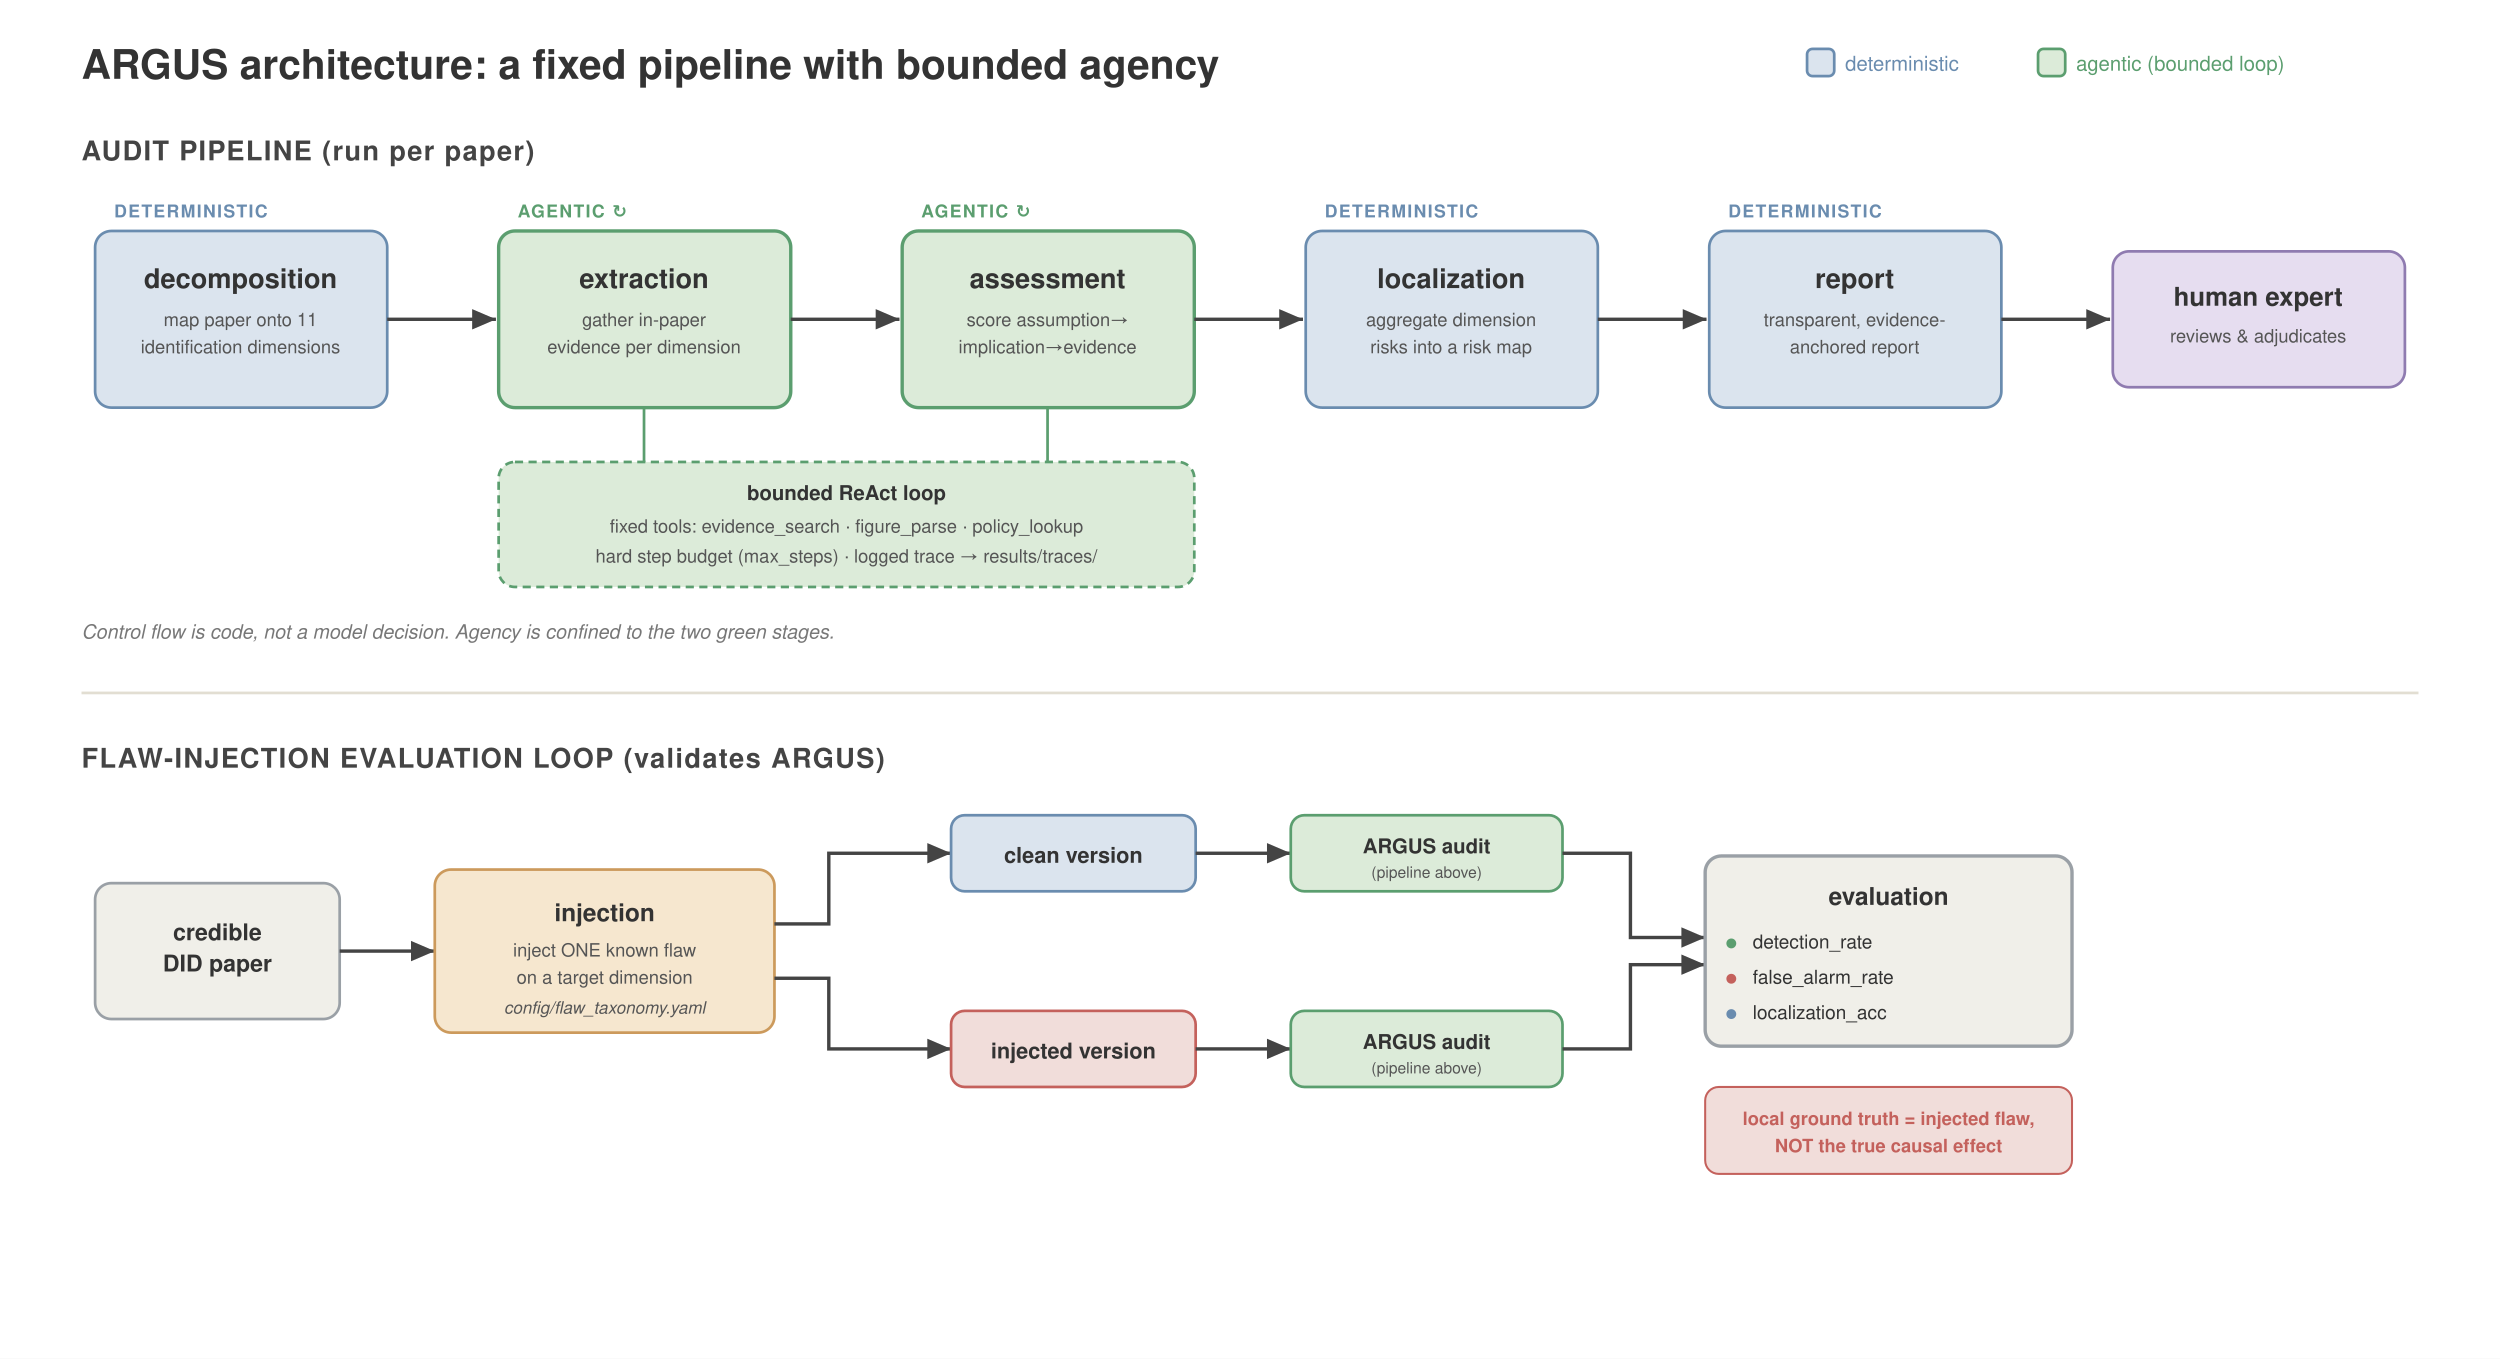
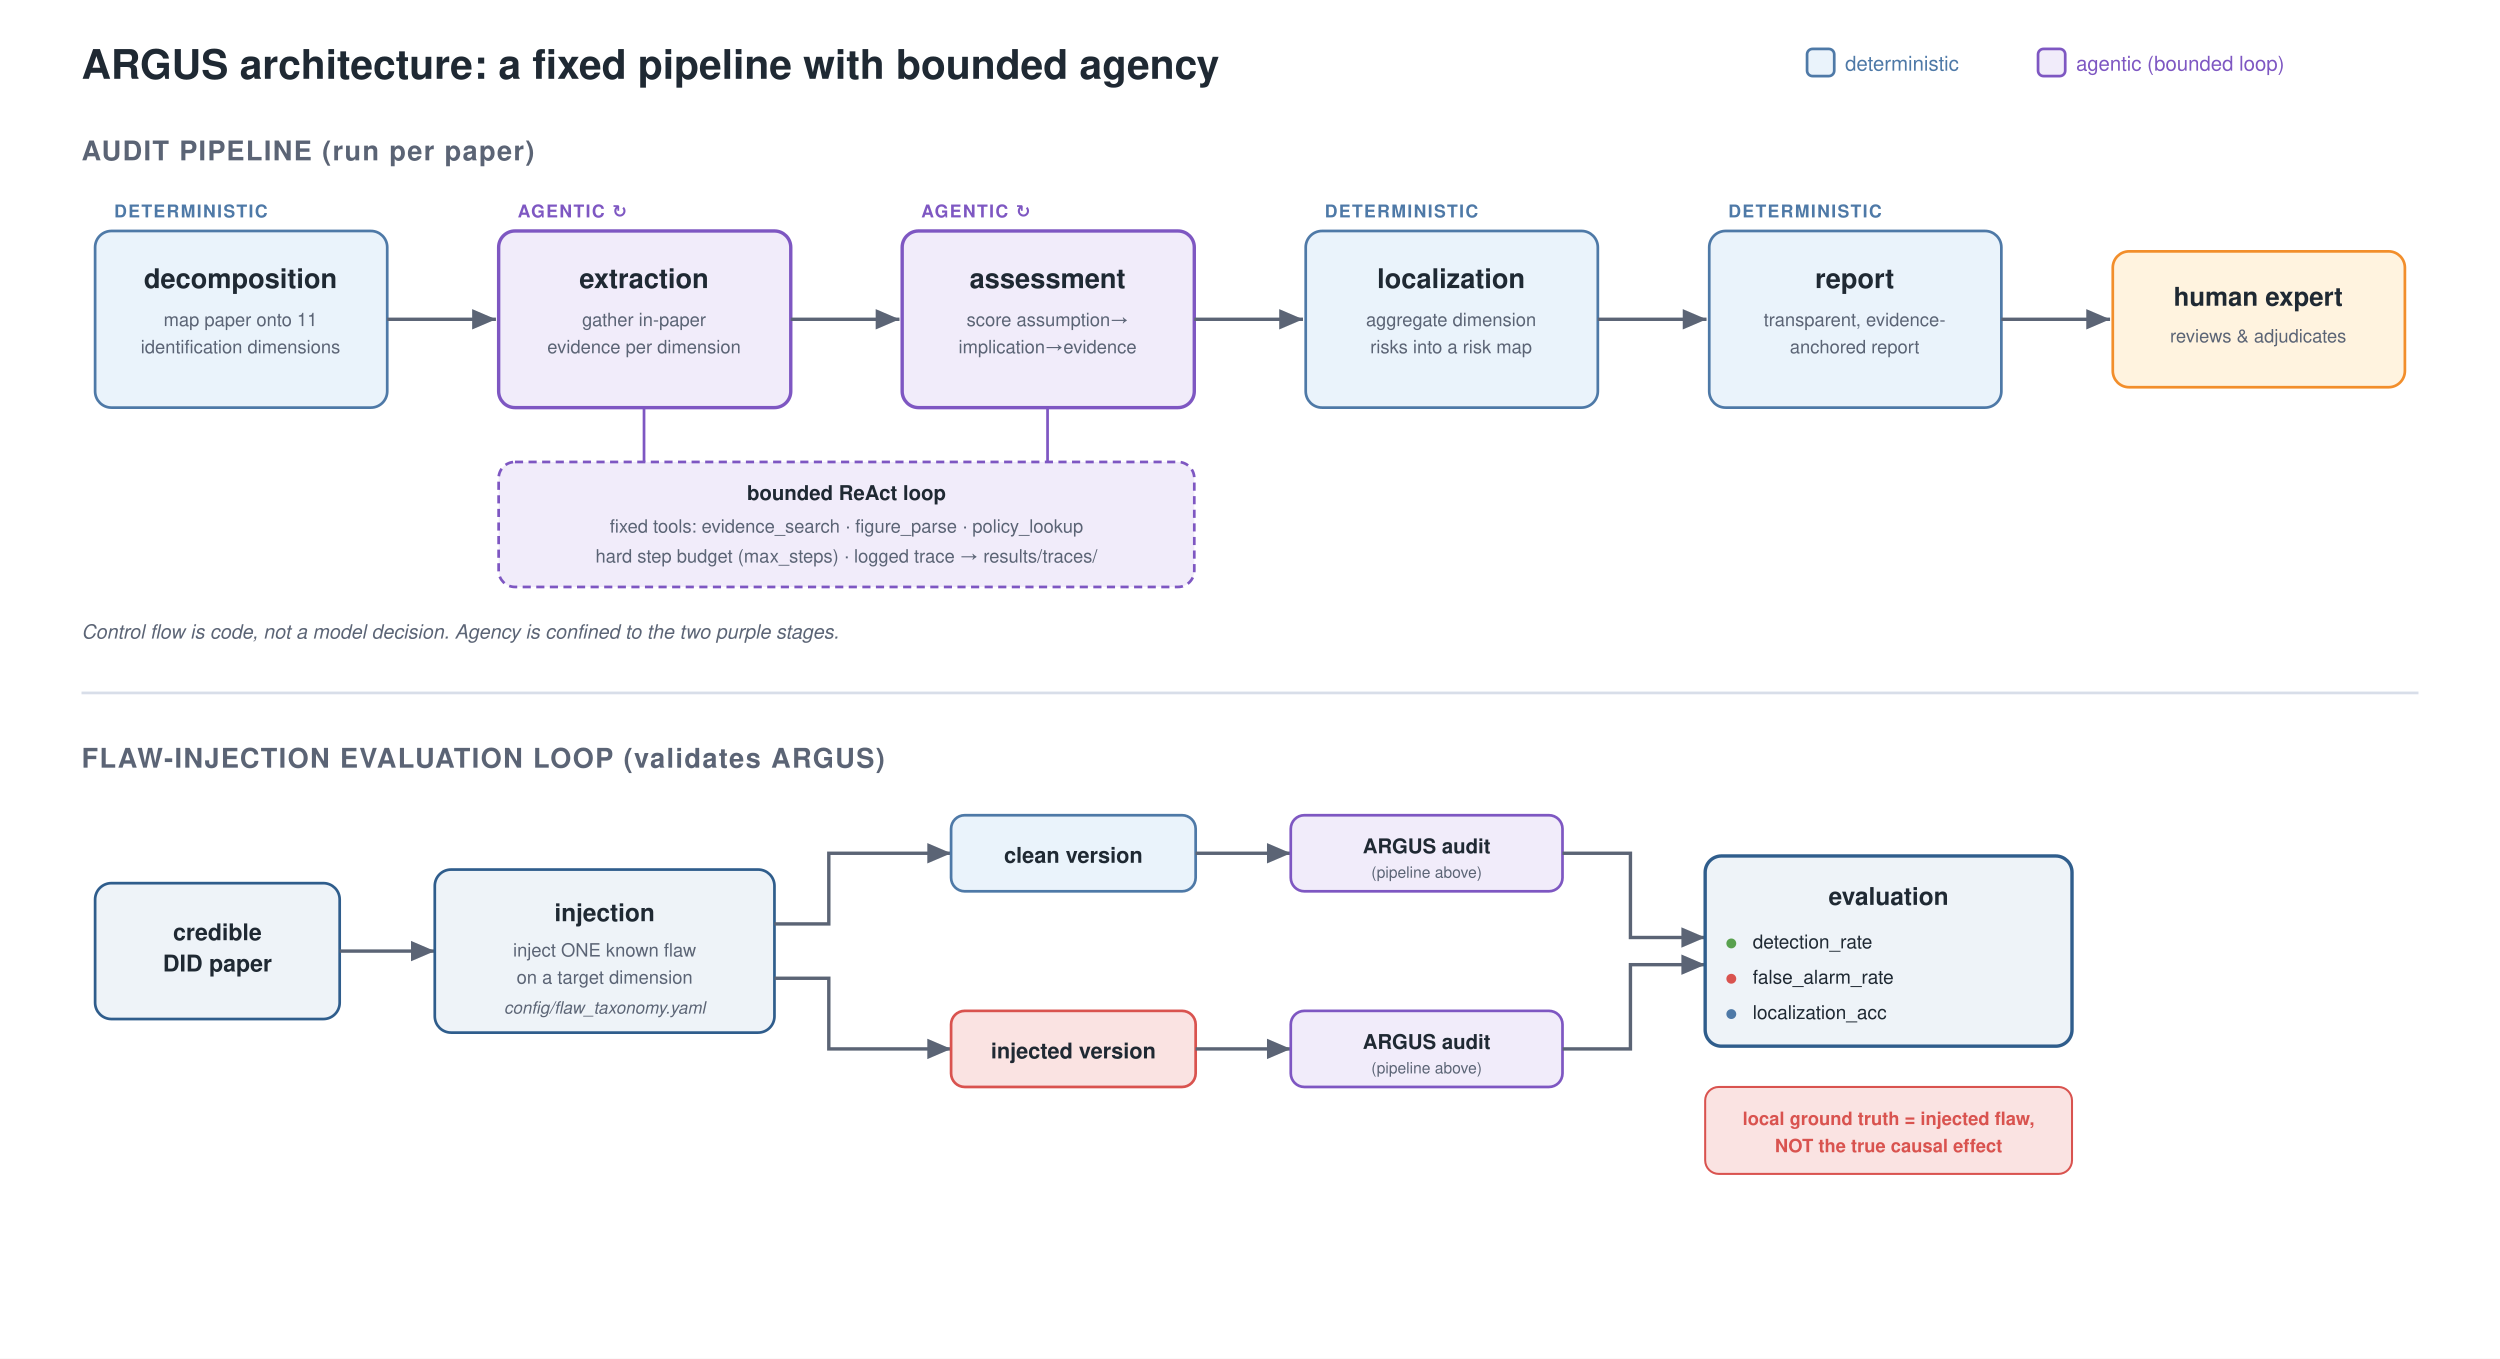
<svg xmlns="http://www.w3.org/2000/svg" width="1840" height="1000" viewBox="0 0 1840 1000" font-family="Helvetica, Arial, sans-serif">
  <defs>
    <marker id="ar" markerWidth="10" markerHeight="10" refX="7" refY="3" orient="auto" markerUnits="strokeWidth">
-       <path d="M0,0 L7,3 L0,6 Z" fill="#444" />
+       <path d="M0,0 L7,3 L0,6 Z" fill="#5B6475" />
    </marker>
  </defs>
  <rect width="1840" height="1000" fill="#ffffff" />
-   <text x="60" y="58" font-size="30" font-weight="700" fill="#333">ARGUS architecture: a fixed pipeline with bounded agency</text>
-   <rect x="1330" y="36" width="20" height="20" rx="4" fill="#dbe4ee" stroke="#6a8caf" stroke-width="2" />
-   <text x="1358" y="52" font-size="15" fill="#6a8caf">deterministic</text>
-   <rect x="1500" y="36" width="20" height="20" rx="4" fill="#dcebd9" stroke="#5b9e6f" stroke-width="2" />
-   <text x="1528" y="52" font-size="15" fill="#5b9e6f">agentic (bounded loop)</text>
-   <text x="60" y="118" font-size="20" font-weight="700" fill="#444" letter-spacing="1">AUDIT PIPELINE  (run per paper)</text>
-   <rect x="70" y="170" width="215" height="130" rx="12" fill="#dbe4ee" stroke="#6a8caf" stroke-width="2" />
-   <text x="84" y="160" font-size="13" font-weight="700" fill="#6a8caf" letter-spacing="1">DETERMINISTIC</text>
-   <text x="177" y="212" text-anchor="middle" font-size="20" font-weight="700" fill="#333">decomposition</text>
-   <text x="177" y="240" text-anchor="middle" font-size="13.5" fill="#555">map paper onto 11</text>
-   <text x="177" y="260" text-anchor="middle" font-size="13.5" fill="#555">identification dimensions</text>
-   <rect x="367" y="170" width="215" height="130" rx="12" fill="#dcebd9" stroke="#5b9e6f" stroke-width="2.5" />
-   <text x="381" y="160" font-size="13" font-weight="700" fill="#5b9e6f" letter-spacing="1">AGENTIC  ↻</text>
-   <text x="474" y="212" text-anchor="middle" font-size="20" font-weight="700" fill="#333">extraction</text>
-   <text x="474" y="240" text-anchor="middle" font-size="13.5" fill="#555">gather in-paper</text>
-   <text x="474" y="260" text-anchor="middle" font-size="13.5" fill="#555">evidence per dimension</text>
-   <rect x="664" y="170" width="215" height="130" rx="12" fill="#dcebd9" stroke="#5b9e6f" stroke-width="2.5" />
-   <text x="678" y="160" font-size="13" font-weight="700" fill="#5b9e6f" letter-spacing="1">AGENTIC  ↻</text>
-   <text x="771" y="212" text-anchor="middle" font-size="20" font-weight="700" fill="#333">assessment</text>
-   <text x="771" y="240" text-anchor="middle" font-size="13.5" fill="#555">score assumption→</text>
-   <text x="771" y="260" text-anchor="middle" font-size="13.5" fill="#555">implication→evidence</text>
-   <rect x="961" y="170" width="215" height="130" rx="12" fill="#dbe4ee" stroke="#6a8caf" stroke-width="2" />
-   <text x="975" y="160" font-size="13" font-weight="700" fill="#6a8caf" letter-spacing="1">DETERMINISTIC</text>
-   <text x="1068" y="212" text-anchor="middle" font-size="20" font-weight="700" fill="#333">localization</text>
-   <text x="1068" y="240" text-anchor="middle" font-size="13.5" fill="#555">aggregate dimension</text>
-   <text x="1068" y="260" text-anchor="middle" font-size="13.5" fill="#555">risks into a risk map</text>
-   <rect x="1258" y="170" width="215" height="130" rx="12" fill="#dbe4ee" stroke="#6a8caf" stroke-width="2" />
-   <text x="1272" y="160" font-size="13" font-weight="700" fill="#6a8caf" letter-spacing="1">DETERMINISTIC</text>
-   <text x="1365" y="212" text-anchor="middle" font-size="20" font-weight="700" fill="#333">report</text>
-   <text x="1365" y="240" text-anchor="middle" font-size="13.5" fill="#555">transparent, evidence-</text>
-   <text x="1365" y="260" text-anchor="middle" font-size="13.5" fill="#555">anchored report</text>
-   <rect x="1555" y="185" width="215" height="100" rx="12" fill="#e6ddf0" stroke="#8f7bb0" stroke-width="2" />
-   <text x="1662" y="225" text-anchor="middle" font-size="19" font-weight="700" fill="#333">human expert</text>
-   <text x="1662" y="252" text-anchor="middle" font-size="13.5" fill="#555">reviews &amp; adjudicates</text>
-   <line x1="285" y1="235" x2="365" y2="235" stroke="#444" stroke-width="2.5" marker-end="url(#ar)" />
-   <line x1="582" y1="235" x2="662" y2="235" stroke="#444" stroke-width="2.5" marker-end="url(#ar)" />
-   <line x1="879" y1="235" x2="959" y2="235" stroke="#444" stroke-width="2.5" marker-end="url(#ar)" />
-   <line x1="1176" y1="235" x2="1256" y2="235" stroke="#444" stroke-width="2.5" marker-end="url(#ar)" />
-   <line x1="1473" y1="235" x2="1553" y2="235" stroke="#444" stroke-width="2.5" marker-end="url(#ar)" />
-   <line x1="474" y1="300" x2="474" y2="340" stroke="#5b9e6f" stroke-width="2" />
-   <line x1="771" y1="300" x2="771" y2="340" stroke="#5b9e6f" stroke-width="2" />
-   <rect x="367" y="340" width="512" height="92" rx="12" fill="#dcebd9" stroke="#5b9e6f" stroke-width="2" stroke-dasharray="6 4" />
-   <text x="623" y="368" text-anchor="middle" font-size="15" font-weight="700" fill="#333">bounded ReAct loop</text>
-   <text x="623" y="392" text-anchor="middle" font-size="13.5" fill="#555">fixed tools: evidence_search · figure_parse · policy_lookup</text>
-   <text x="623" y="414" text-anchor="middle" font-size="13.5" fill="#555">hard step budget (max_steps)  ·  logged trace → results/traces/</text>
-   <text x="60" y="470" font-size="14.5" font-style="italic" fill="#777">Control flow is code, not a model decision. Agency is confined to the two green stages.</text>
-   <line x1="60" y1="510" x2="1780" y2="510" stroke="#e2ded2" stroke-width="2" />
-   <text x="60" y="565" font-size="20" font-weight="700" fill="#444" letter-spacing="1">FLAW-INJECTION EVALUATION LOOP  (validates ARGUS)</text>
-   <rect x="70" y="650" width="180" height="100" rx="12" fill="#f0efe9" stroke="#9aa0a6" stroke-width="2" />
-   <text x="160" y="692" text-anchor="middle" font-size="17" font-weight="700" fill="#333">credible</text>
-   <text x="160" y="715" text-anchor="middle" font-size="17" font-weight="700" fill="#333">DID paper</text>
-   <line x1="250" y1="700" x2="320" y2="700" stroke="#444" stroke-width="2.5" marker-end="url(#ar)" />
-   <rect x="320" y="640" width="250" height="120" rx="12" fill="#f6e7cf" stroke="#cc9a5c" stroke-width="2" />
-   <text x="445" y="678" text-anchor="middle" font-size="18" font-weight="700" fill="#333">injection</text>
-   <text x="445" y="704" text-anchor="middle" font-size="13.5" fill="#555">inject ONE known flaw</text>
-   <text x="445" y="724" text-anchor="middle" font-size="13.5" fill="#555">on a target dimension</text>
-   <text x="445" y="746" text-anchor="middle" font-size="12.5" font-style="italic" fill="#555">config/flaw_taxonomy.yaml</text>
-   <path d="M570 680 H610 V628 H700" fill="none" stroke="#444" stroke-width="2.5" marker-end="url(#ar)" />
-   <path d="M570 720 H610 V772 H700" fill="none" stroke="#444" stroke-width="2.5" marker-end="url(#ar)" />
-   <rect x="700" y="600" width="180" height="56" rx="10" fill="#dbe4ee" stroke="#6a8caf" stroke-width="2" />
-   <text x="790" y="635" text-anchor="middle" font-size="16" font-weight="700" fill="#333">clean version</text>
-   <rect x="700" y="744" width="180" height="56" rx="10" fill="#f1ddda" stroke="#c4615c" stroke-width="2" />
-   <text x="790" y="779" text-anchor="middle" font-size="16" font-weight="700" fill="#333">injected version</text>
-   <line x1="880" y1="628" x2="950" y2="628" stroke="#444" stroke-width="2.5" marker-end="url(#ar)" />
-   <line x1="880" y1="772" x2="950" y2="772" stroke="#444" stroke-width="2.5" marker-end="url(#ar)" />
-   <rect x="950" y="600" width="200" height="56" rx="10" fill="#dcebd9" stroke="#5b9e6f" stroke-width="2" />
-   <text x="1050" y="628" text-anchor="middle" font-size="15" font-weight="700" fill="#333">ARGUS audit</text>
-   <text x="1050" y="646" text-anchor="middle" font-size="11.5" fill="#555">(pipeline above)</text>
-   <rect x="950" y="744" width="200" height="56" rx="10" fill="#dcebd9" stroke="#5b9e6f" stroke-width="2" />
-   <text x="1050" y="772" text-anchor="middle" font-size="15" font-weight="700" fill="#333">ARGUS audit</text>
-   <text x="1050" y="790" text-anchor="middle" font-size="11.5" fill="#555">(pipeline above)</text>
-   <path d="M1150 628 H1200 V690 H1255" fill="none" stroke="#444" stroke-width="2.5" marker-end="url(#ar)" />
-   <path d="M1150 772 H1200 V710 H1255" fill="none" stroke="#444" stroke-width="2.5" marker-end="url(#ar)" />
-   <rect x="1255" y="630" width="270" height="140" rx="12" fill="#f0efe9" stroke="#9aa0a6" stroke-width="2.5" />
-   <text x="1390" y="666" text-anchor="middle" font-size="18" font-weight="700" fill="#333">evaluation</text>
-   <text x="1270" y="698" font-size="14" fill="#5b9e6f">●</text>
-   <text x="1290" y="698" font-size="14" fill="#333">detection_rate</text>
-   <text x="1270" y="724" font-size="14" fill="#c4615c">●</text>
-   <text x="1290" y="724" font-size="14" fill="#333">false_alarm_rate</text>
-   <text x="1270" y="750" font-size="14" fill="#6a8caf">●</text>
-   <text x="1290" y="750" font-size="14" fill="#333">localization_acc</text>
-   <rect x="1255" y="800" width="270" height="64" rx="10" fill="#f1ddda" stroke="#c4615c" stroke-width="1.5" />
-   <text x="1390" y="828" text-anchor="middle" font-size="13.5" font-weight="700" fill="#c4615c">local ground truth = injected flaw,</text>
-   <text x="1390" y="848" text-anchor="middle" font-size="13.5" font-weight="700" fill="#c4615c">NOT the true causal effect</text>
+   <text x="60" y="58" font-size="30" font-weight="700" fill="#1F2933">ARGUS architecture: a fixed pipeline with bounded agency</text>
+   <rect x="1330" y="36" width="20" height="20" rx="4" fill="#EAF3FB" stroke="#4E79A7" stroke-width="2" />
+   <text x="1358" y="52" font-size="15" fill="#4E79A7">deterministic</text>
+   <rect x="1500" y="36" width="20" height="20" rx="4" fill="#F1ECFA" stroke="#7E57C2" stroke-width="2" />
+   <text x="1528" y="52" font-size="15" fill="#7E57C2">agentic (bounded loop)</text>
+   <text x="60" y="118" font-size="20" font-weight="700" fill="#5B6475" letter-spacing="1">AUDIT PIPELINE  (run per paper)</text>
+   <rect x="70" y="170" width="215" height="130" rx="12" fill="#EAF3FB" stroke="#4E79A7" stroke-width="2" />
+   <text x="84" y="160" font-size="13" font-weight="700" fill="#4E79A7" letter-spacing="1">DETERMINISTIC</text>
+   <text x="177" y="212" text-anchor="middle" font-size="20" font-weight="700" fill="#1F2933">decomposition</text>
+   <text x="177" y="240" text-anchor="middle" font-size="13.5" fill="#5B6475">map paper onto 11</text>
+   <text x="177" y="260" text-anchor="middle" font-size="13.5" fill="#5B6475">identification dimensions</text>
+   <rect x="367" y="170" width="215" height="130" rx="12" fill="#F1ECFA" stroke="#7E57C2" stroke-width="2.5" />
+   <text x="381" y="160" font-size="13" font-weight="700" fill="#7E57C2" letter-spacing="1">AGENTIC  ↻</text>
+   <text x="474" y="212" text-anchor="middle" font-size="20" font-weight="700" fill="#1F2933">extraction</text>
+   <text x="474" y="240" text-anchor="middle" font-size="13.5" fill="#5B6475">gather in-paper</text>
+   <text x="474" y="260" text-anchor="middle" font-size="13.5" fill="#5B6475">evidence per dimension</text>
+   <rect x="664" y="170" width="215" height="130" rx="12" fill="#F1ECFA" stroke="#7E57C2" stroke-width="2.5" />
+   <text x="678" y="160" font-size="13" font-weight="700" fill="#7E57C2" letter-spacing="1">AGENTIC  ↻</text>
+   <text x="771" y="212" text-anchor="middle" font-size="20" font-weight="700" fill="#1F2933">assessment</text>
+   <text x="771" y="240" text-anchor="middle" font-size="13.5" fill="#5B6475">score assumption→</text>
+   <text x="771" y="260" text-anchor="middle" font-size="13.5" fill="#5B6475">implication→evidence</text>
+   <rect x="961" y="170" width="215" height="130" rx="12" fill="#EAF3FB" stroke="#4E79A7" stroke-width="2" />
+   <text x="975" y="160" font-size="13" font-weight="700" fill="#4E79A7" letter-spacing="1">DETERMINISTIC</text>
+   <text x="1068" y="212" text-anchor="middle" font-size="20" font-weight="700" fill="#1F2933">localization</text>
+   <text x="1068" y="240" text-anchor="middle" font-size="13.5" fill="#5B6475">aggregate dimension</text>
+   <text x="1068" y="260" text-anchor="middle" font-size="13.5" fill="#5B6475">risks into a risk map</text>
+   <rect x="1258" y="170" width="215" height="130" rx="12" fill="#EAF3FB" stroke="#4E79A7" stroke-width="2" />
+   <text x="1272" y="160" font-size="13" font-weight="700" fill="#4E79A7" letter-spacing="1">DETERMINISTIC</text>
+   <text x="1365" y="212" text-anchor="middle" font-size="20" font-weight="700" fill="#1F2933">report</text>
+   <text x="1365" y="240" text-anchor="middle" font-size="13.5" fill="#5B6475">transparent, evidence-</text>
+   <text x="1365" y="260" text-anchor="middle" font-size="13.5" fill="#5B6475">anchored report</text>
+   <rect x="1555" y="185" width="215" height="100" rx="12" fill="#FFF3DF" stroke="#F28E2B" stroke-width="2" />
+   <text x="1662" y="225" text-anchor="middle" font-size="19" font-weight="700" fill="#1F2933">human expert</text>
+   <text x="1662" y="252" text-anchor="middle" font-size="13.5" fill="#5B6475">reviews &amp; adjudicates</text>
+   <line x1="285" y1="235" x2="365" y2="235" stroke="#5B6475" stroke-width="2.5" marker-end="url(#ar)" />
+   <line x1="582" y1="235" x2="662" y2="235" stroke="#5B6475" stroke-width="2.5" marker-end="url(#ar)" />
+   <line x1="879" y1="235" x2="959" y2="235" stroke="#5B6475" stroke-width="2.5" marker-end="url(#ar)" />
+   <line x1="1176" y1="235" x2="1256" y2="235" stroke="#5B6475" stroke-width="2.5" marker-end="url(#ar)" />
+   <line x1="1473" y1="235" x2="1553" y2="235" stroke="#5B6475" stroke-width="2.5" marker-end="url(#ar)" />
+   <line x1="474" y1="300" x2="474" y2="340" stroke="#7E57C2" stroke-width="2" />
+   <line x1="771" y1="300" x2="771" y2="340" stroke="#7E57C2" stroke-width="2" />
+   <rect x="367" y="340" width="512" height="92" rx="12" fill="#F1ECFA" stroke="#7E57C2" stroke-width="2" stroke-dasharray="6 4" />
+   <text x="623" y="368" text-anchor="middle" font-size="15" font-weight="700" fill="#1F2933">bounded ReAct loop</text>
+   <text x="623" y="392" text-anchor="middle" font-size="13.5" fill="#5B6475">fixed tools: evidence_search · figure_parse · policy_lookup</text>
+   <text x="623" y="414" text-anchor="middle" font-size="13.5" fill="#5B6475">hard step budget (max_steps)  ·  logged trace → results/traces/</text>
+   <text x="60" y="470" font-size="14.5" font-style="italic" fill="#5B6475">Control flow is code, not a model decision. Agency is confined to the two purple stages.</text>
+   <line x1="60" y1="510" x2="1780" y2="510" stroke="#D8DEE9" stroke-width="2" />
+   <text x="60" y="565" font-size="20" font-weight="700" fill="#5B6475" letter-spacing="1">FLAW-INJECTION EVALUATION LOOP  (validates ARGUS)</text>
+   <rect x="70" y="650" width="180" height="100" rx="12" fill="#EEF3F8" stroke="#2F5D8C" stroke-width="2" />
+   <text x="160" y="692" text-anchor="middle" font-size="17" font-weight="700" fill="#1F2933">credible</text>
+   <text x="160" y="715" text-anchor="middle" font-size="17" font-weight="700" fill="#1F2933">DID paper</text>
+   <line x1="250" y1="700" x2="320" y2="700" stroke="#5B6475" stroke-width="2.5" marker-end="url(#ar)" />
+   <rect x="320" y="640" width="250" height="120" rx="12" fill="#EEF3F8" stroke="#2F5D8C" stroke-width="2" />
+   <text x="445" y="678" text-anchor="middle" font-size="18" font-weight="700" fill="#1F2933">injection</text>
+   <text x="445" y="704" text-anchor="middle" font-size="13.5" fill="#5B6475">inject ONE known flaw</text>
+   <text x="445" y="724" text-anchor="middle" font-size="13.5" fill="#5B6475">on a target dimension</text>
+   <text x="445" y="746" text-anchor="middle" font-size="12.5" font-style="italic" fill="#5B6475">config/flaw_taxonomy.yaml</text>
+   <path d="M570 680 H610 V628 H700" fill="none" stroke="#5B6475" stroke-width="2.5" marker-end="url(#ar)" />
+   <path d="M570 720 H610 V772 H700" fill="none" stroke="#5B6475" stroke-width="2.5" marker-end="url(#ar)" />
+   <rect x="700" y="600" width="180" height="56" rx="10" fill="#EAF3FB" stroke="#4E79A7" stroke-width="2" />
+   <text x="790" y="635" text-anchor="middle" font-size="16" font-weight="700" fill="#1F2933">clean version</text>
+   <rect x="700" y="744" width="180" height="56" rx="10" fill="#FAE3E2" stroke="#D9534F" stroke-width="2" />
+   <text x="790" y="779" text-anchor="middle" font-size="16" font-weight="700" fill="#1F2933">injected version</text>
+   <line x1="880" y1="628" x2="950" y2="628" stroke="#5B6475" stroke-width="2.5" marker-end="url(#ar)" />
+   <line x1="880" y1="772" x2="950" y2="772" stroke="#5B6475" stroke-width="2.5" marker-end="url(#ar)" />
+   <rect x="950" y="600" width="200" height="56" rx="10" fill="#F1ECFA" stroke="#7E57C2" stroke-width="2" />
+   <text x="1050" y="628" text-anchor="middle" font-size="15" font-weight="700" fill="#1F2933">ARGUS audit</text>
+   <text x="1050" y="646" text-anchor="middle" font-size="11.5" fill="#5B6475">(pipeline above)</text>
+   <rect x="950" y="744" width="200" height="56" rx="10" fill="#F1ECFA" stroke="#7E57C2" stroke-width="2" />
+   <text x="1050" y="772" text-anchor="middle" font-size="15" font-weight="700" fill="#1F2933">ARGUS audit</text>
+   <text x="1050" y="790" text-anchor="middle" font-size="11.5" fill="#5B6475">(pipeline above)</text>
+   <path d="M1150 628 H1200 V690 H1255" fill="none" stroke="#5B6475" stroke-width="2.5" marker-end="url(#ar)" />
+   <path d="M1150 772 H1200 V710 H1255" fill="none" stroke="#5B6475" stroke-width="2.5" marker-end="url(#ar)" />
+   <rect x="1255" y="630" width="270" height="140" rx="12" fill="#EEF3F8" stroke="#2F5D8C" stroke-width="2.5" />
+   <text x="1390" y="666" text-anchor="middle" font-size="18" font-weight="700" fill="#1F2933">evaluation</text>
+   <text x="1270" y="698" font-size="14" fill="#59A14F">●</text>
+   <text x="1290" y="698" font-size="14" fill="#1F2933">detection_rate</text>
+   <text x="1270" y="724" font-size="14" fill="#D9534F">●</text>
+   <text x="1290" y="724" font-size="14" fill="#1F2933">false_alarm_rate</text>
+   <text x="1270" y="750" font-size="14" fill="#4E79A7">●</text>
+   <text x="1290" y="750" font-size="14" fill="#1F2933">localization_acc</text>
+   <rect x="1255" y="800" width="270" height="64" rx="10" fill="#FAE3E2" stroke="#D9534F" stroke-width="1.5" />
+   <text x="1390" y="828" text-anchor="middle" font-size="13.5" font-weight="700" fill="#D9534F">local ground truth = injected flaw,</text>
+   <text x="1390" y="848" text-anchor="middle" font-size="13.5" font-weight="700" fill="#D9534F">NOT the true causal effect</text>
</svg>
